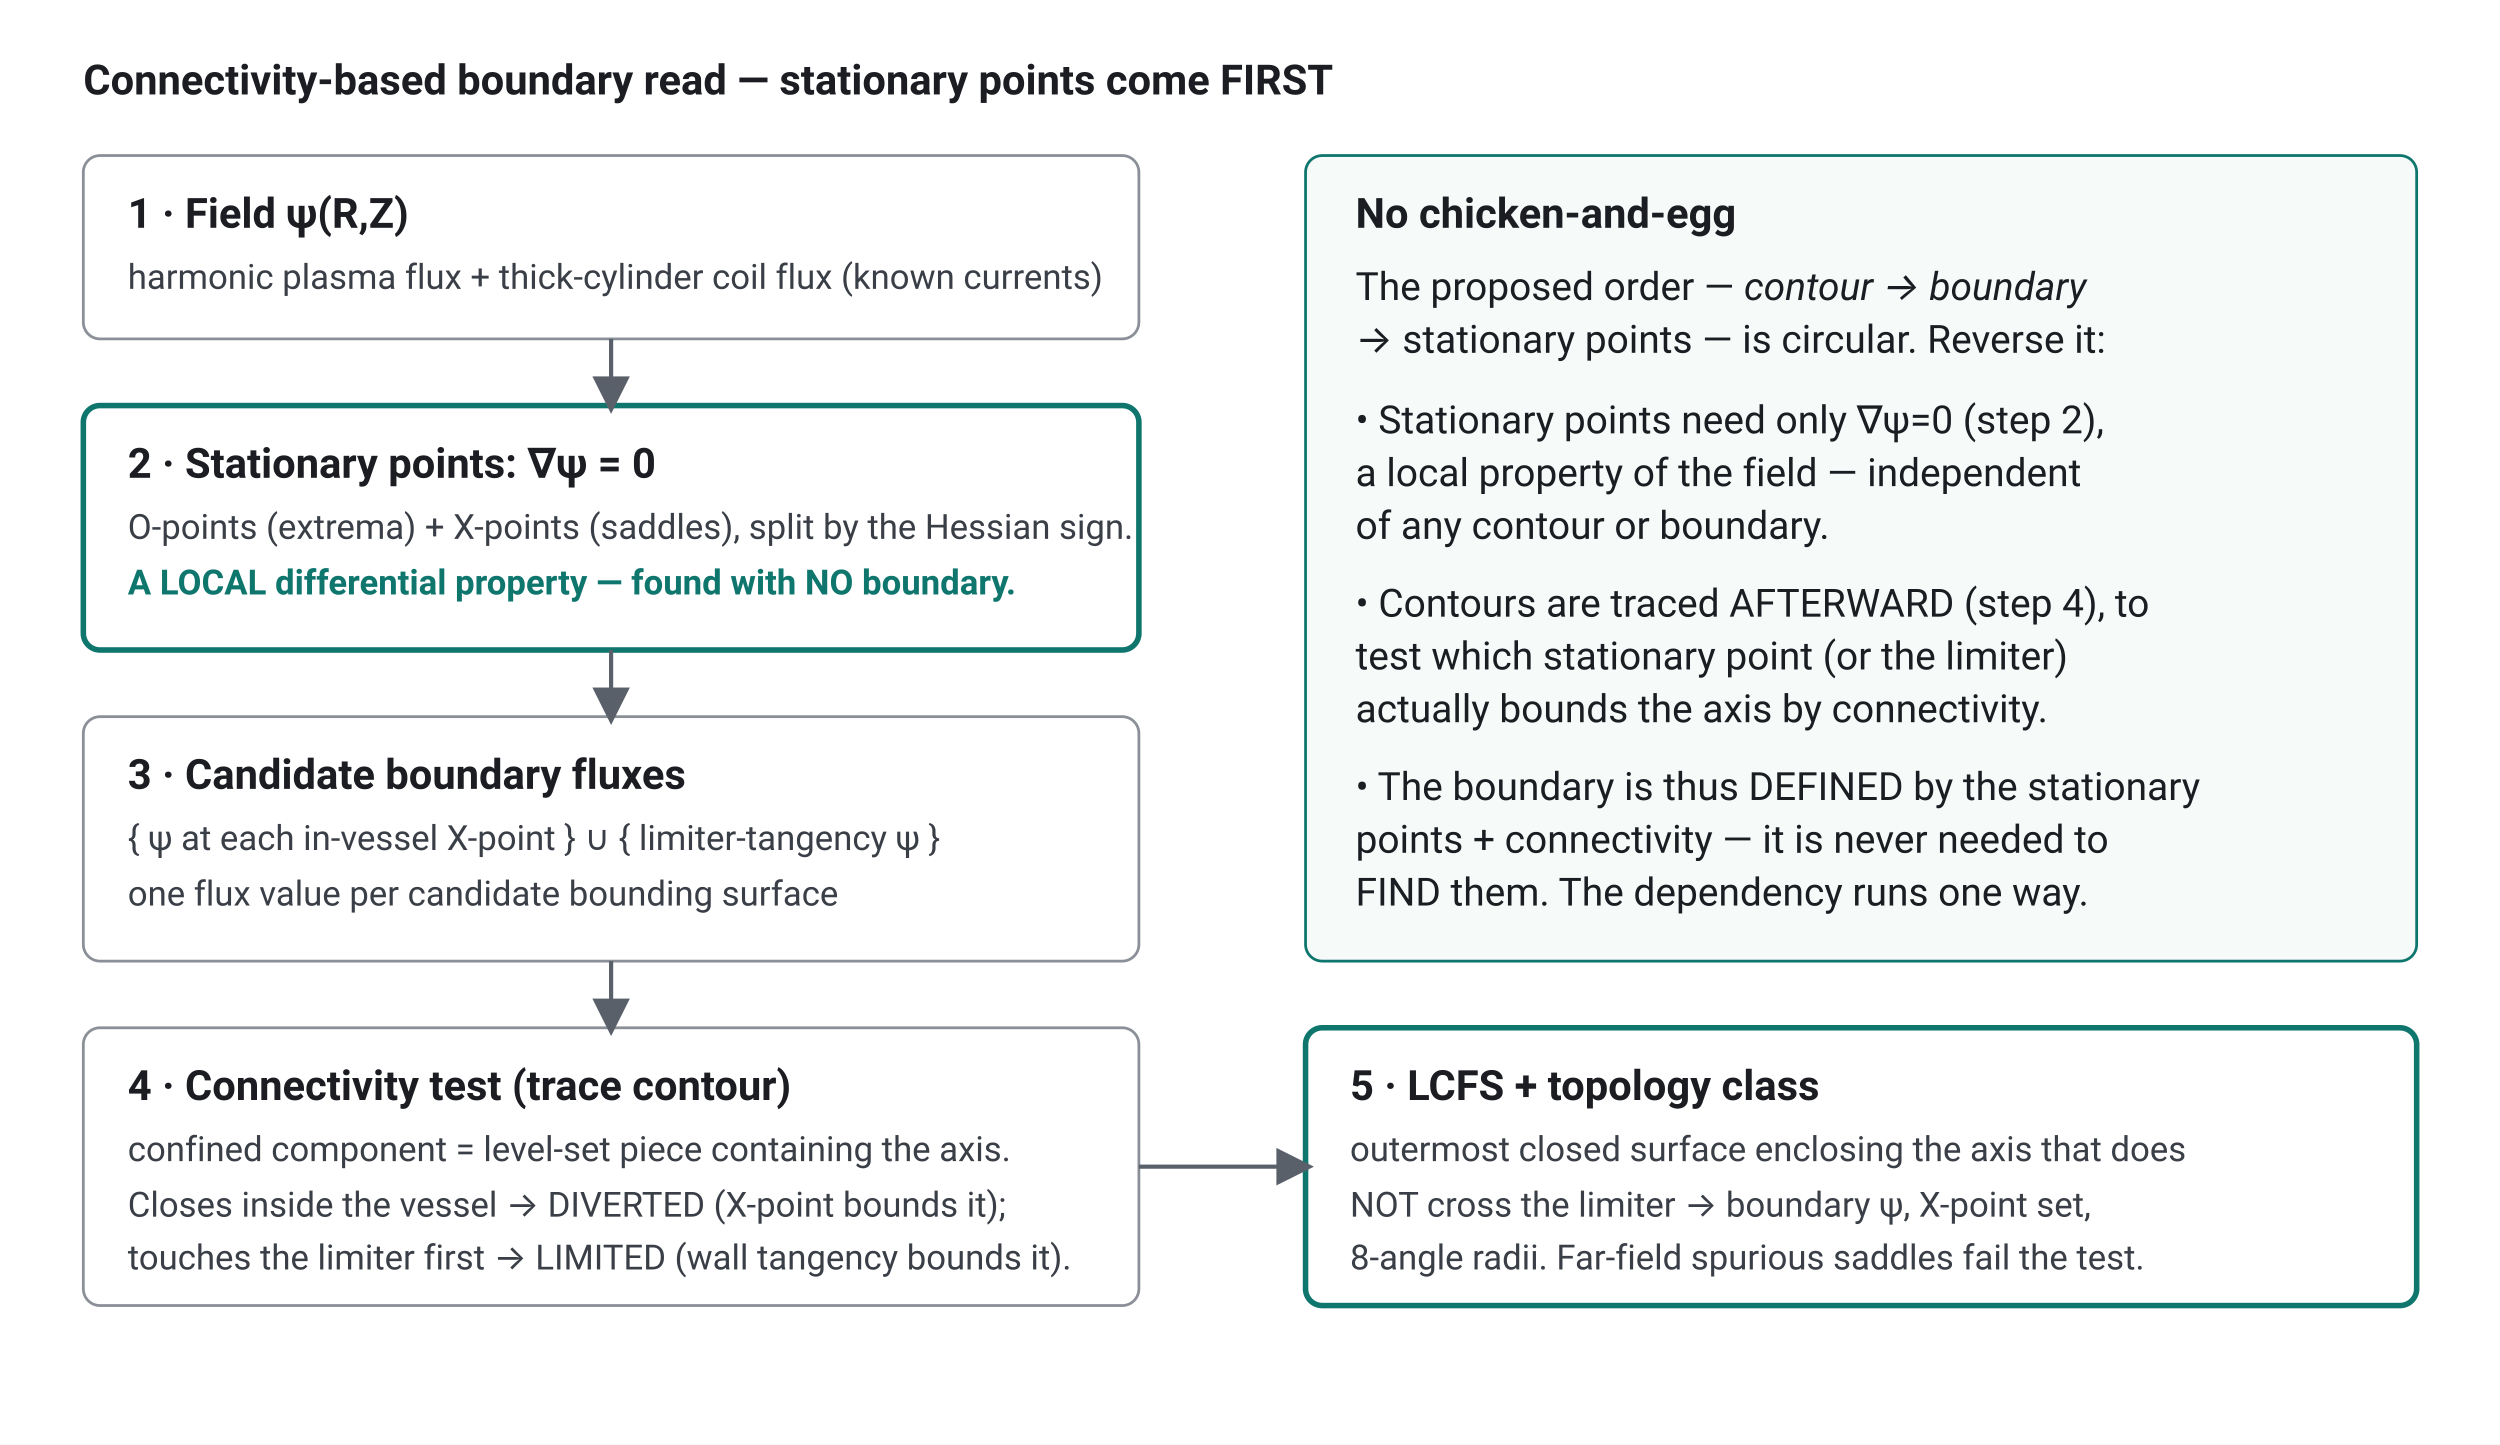
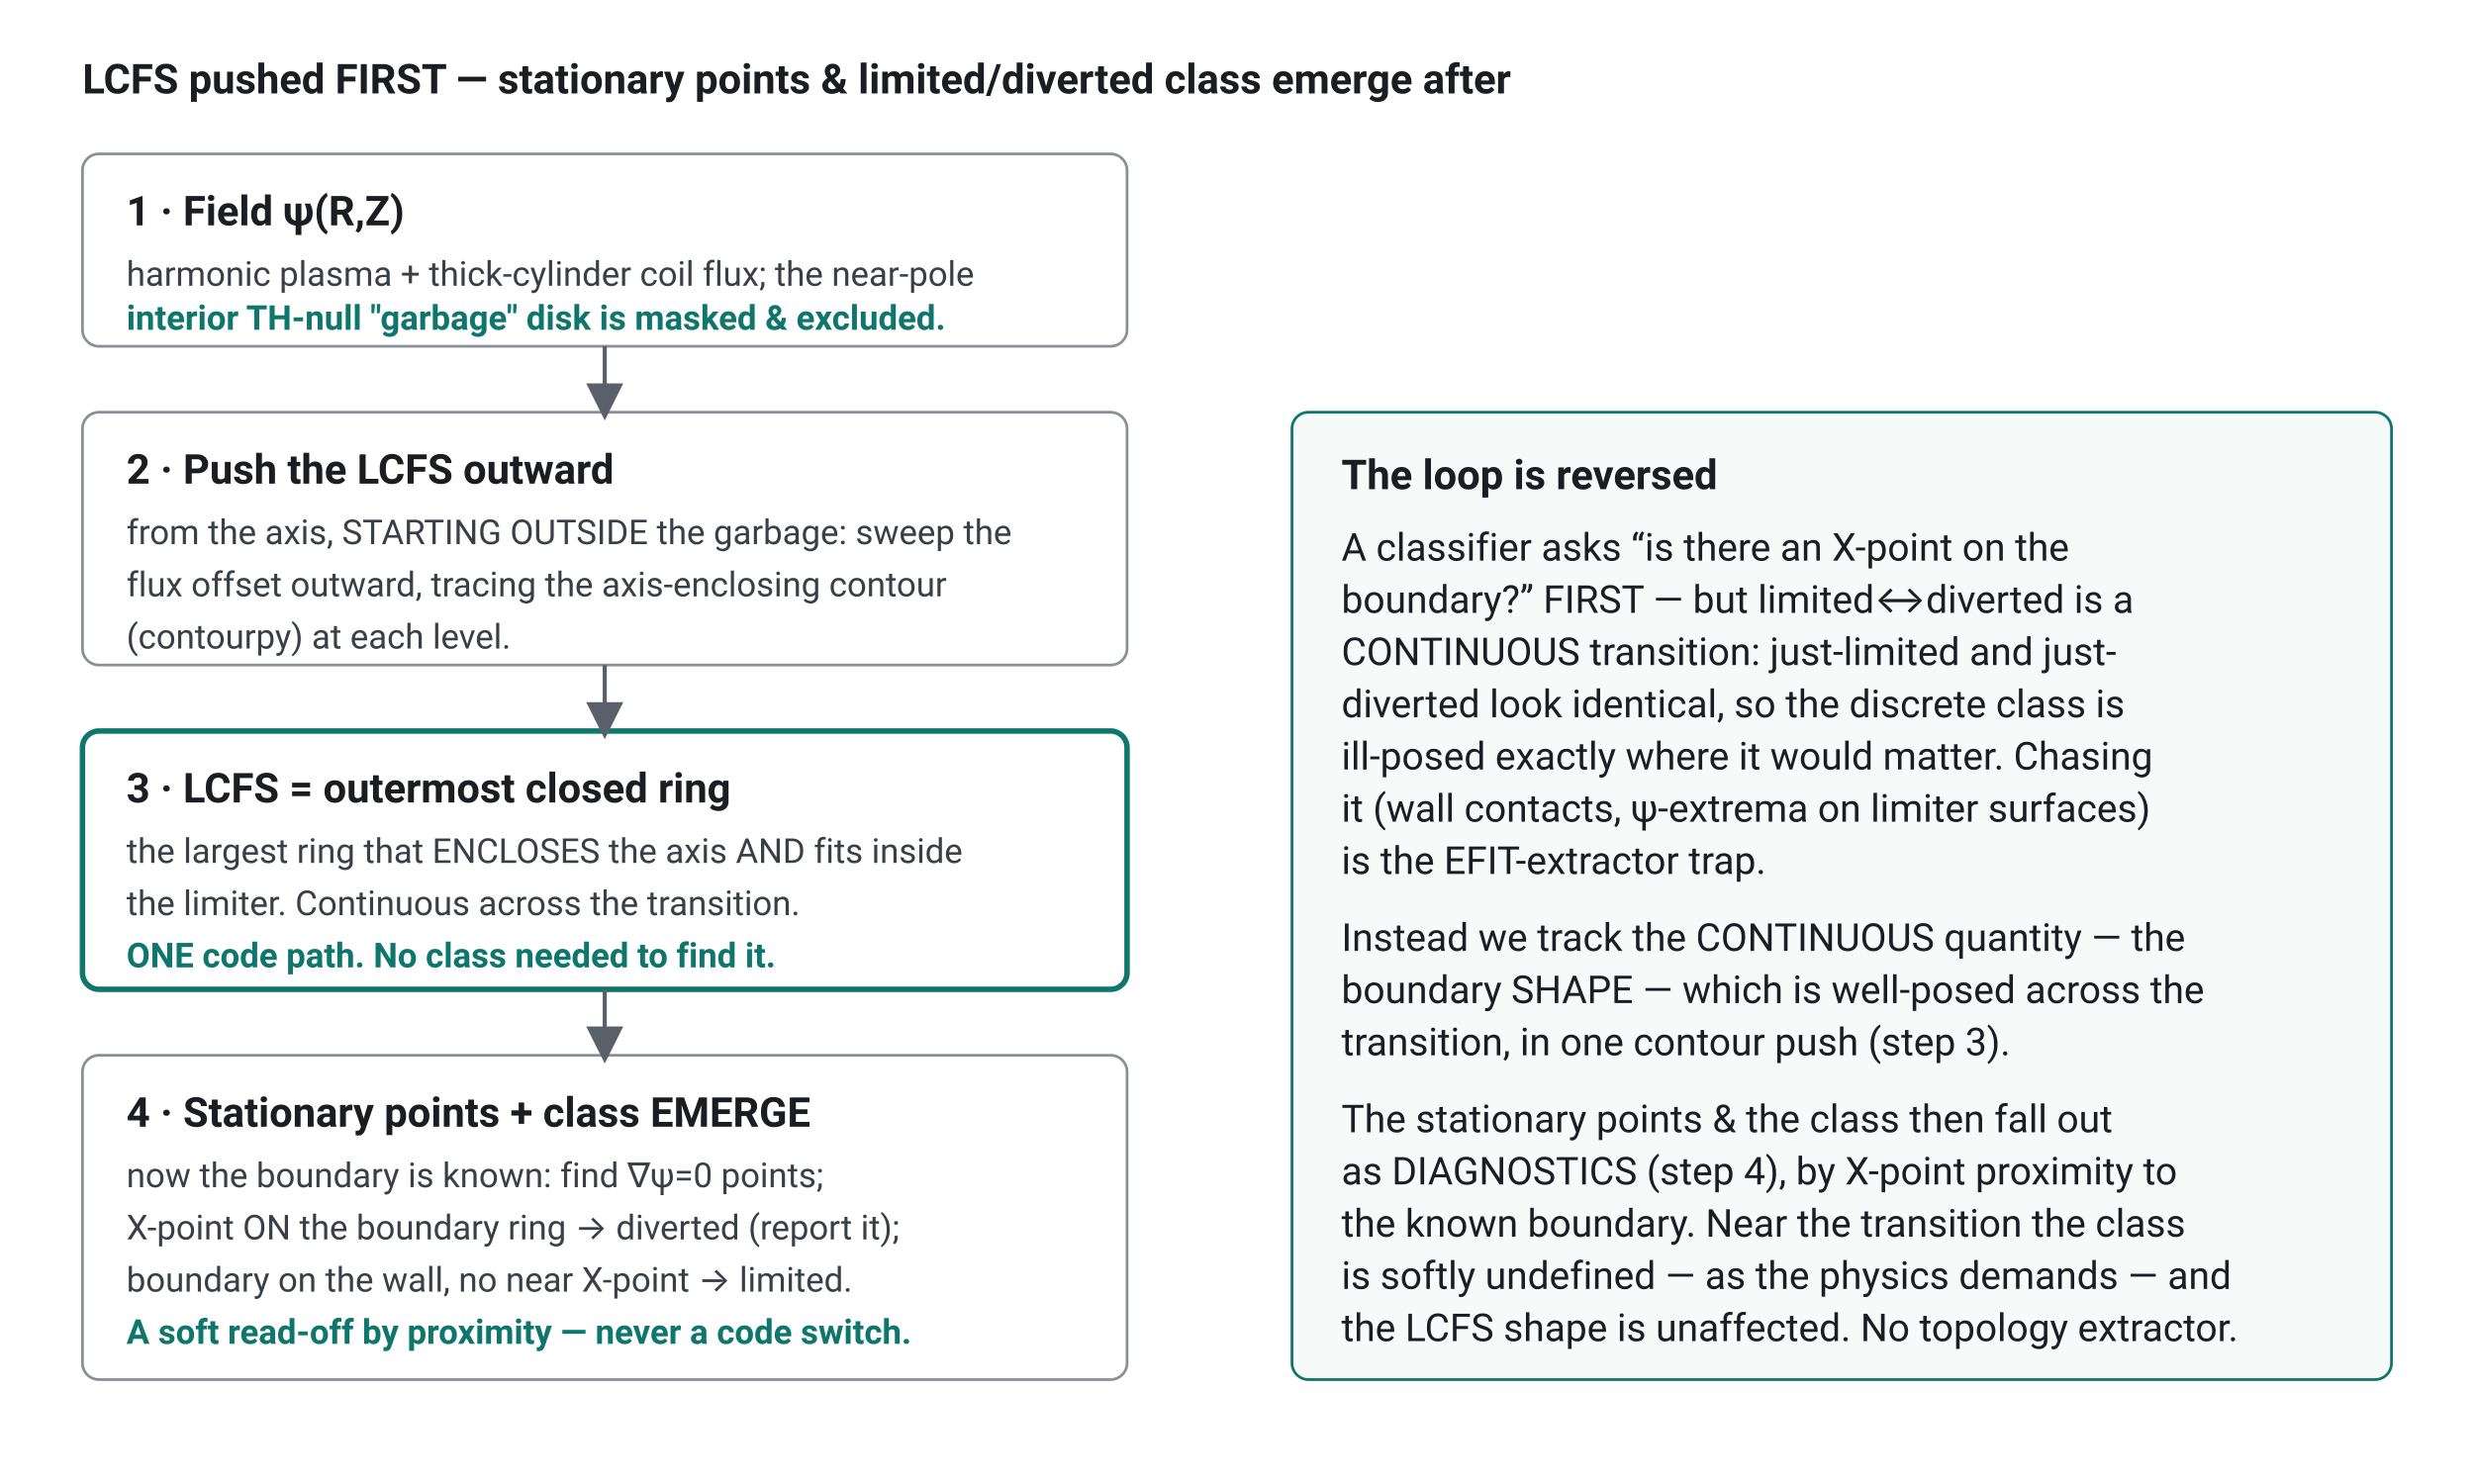
- <svg xmlns="http://www.w3.org/2000/svg" viewBox="0 0 900 520" font-family="system-ui, -apple-system, Segoe UI, Roboto, sans-serif">
-   <rect x="0" y="0" width="900" height="520" fill="#ffffff" />
+ <svg xmlns="http://www.w3.org/2000/svg" viewBox="0 0 900 540" font-family="system-ui, -apple-system, Segoe UI, Roboto, sans-serif">
+   <rect x="0" y="0" width="900" height="540" fill="#ffffff" />
  <style>
    .box { fill:#ffffff; stroke:#8a8f98; stroke-width:1; }
    .accent { stroke:#0f766e; stroke-width:2; }
+     .tt { fill:#1b1d22; font-size:15px; font-weight:600; }
    .t { fill:#1b1d22; font-size:14px; }
-     .tt { fill:#1b1d22; font-size:15px; font-weight:600; }
    .sub { fill:#3a3f47; font-size:12.5px; }
    .acc { fill:#0f766e; font-size:12.5px; font-weight:600; }
    .arrow { stroke:#5a6069; stroke-width:1.5; fill:none; marker-end:url(#ah); }
  </style>
  <defs>
    <marker id="ah" markerWidth="9" markerHeight="9" refX="7" refY="4.5" orient="auto">
      <path d="M0,0 L9,4.5 L0,9 z" fill="#5a6069" />
    </marker>
  </defs>
-   <text x="30" y="34" class="tt" font-size="17px">Connectivity-based boundary read — stationary points come FIRST</text>
-   <rect class="box" x="30" y="56" width="380" height="66" rx="6" />
+   <text x="30" y="34" class="tt" font-size="17px">LCFS pushed FIRST — stationary points &amp; limited/diverted class emerge after</text>
+   <rect class="box" x="30" y="56" width="380" height="70" rx="6" />
  <text x="46" y="82" class="tt">1 · Field ψ(R,Z)</text>
-   <text x="46" y="104" class="sub">harmonic plasma flux + thick-cylinder coil flux (known currents)</text>
-   <rect class="box accent" x="30" y="146" width="380" height="88" rx="6" />
-   <text x="46" y="172" class="tt">2 · Stationary points: ∇ψ = 0</text>
-   <text x="46" y="194" class="sub">O-points (extrema) + X-points (saddles), split by the Hessian sign.</text>
-   <text x="46" y="214" class="acc">A LOCAL differential property — found with NO boundary.</text>
-   <rect class="box" x="30" y="258" width="380" height="88" rx="6" />
-   <text x="46" y="284" class="tt">3 · Candidate boundary fluxes</text>
-   <text x="46" y="306" class="sub">{ ψ at each in-vessel X-point }  ∪  { limiter-tangency ψ }</text>
-   <text x="46" y="326" class="sub">one flux value per candidate bounding surface</text>
-   <rect class="box" x="30" y="370" width="380" height="100" rx="6" />
-   <text x="46" y="396" class="tt">4 · Connectivity test (trace contour)</text>
-   <text x="46" y="418" class="sub">confined component = level-set piece containing the axis.</text>
-   <text x="46" y="438" class="sub">Closes inside the vessel → DIVERTED (X-point bounds it);</text>
-   <text x="46" y="457" class="sub">touches the limiter first → LIMITED (wall tangency bounds it).</text>
-   <rect class="box accent" x="470" y="370" width="400" height="100" rx="6" />
-   <text x="486" y="396" class="tt">5 · LCFS + topology class</text>
-   <text x="486" y="418" class="sub">outermost closed surface enclosing the axis that does</text>
-   <text x="486" y="438" class="sub">NOT cross the limiter → boundary ψ, X-point set,</text>
-   <text x="486" y="457" class="sub">8-angle radii. Far-field spurious saddles fail the test.</text>
-   <path class="arrow" d="M220,122 L220,146" />
-   <path class="arrow" d="M220,234 L220,258" />
-   <path class="arrow" d="M220,346 L220,370" />
-   <path class="arrow" d="M410,420 L470,420" />
-   <rect x="470" y="56" width="400" height="290" rx="6" fill="#f6faf9" stroke="#0f766e" stroke-width="1" />
-   <text x="488" y="82" class="tt" fill="#0f766e">No chicken-and-egg</text>
-   <text x="488" y="108" class="t">The proposed order — <tspan font-style="italic">contour → boundary</tspan>
-   </text>
-   <text x="488" y="127" class="t">→ stationary points — is circular. Reverse it:</text>
-   <text x="488" y="156" class="t">• Stationary points need only ∇ψ=0 (step 2),</text>
-   <text x="488" y="175" class="t">  a local property of the field — independent</text>
-   <text x="488" y="194" class="t">  of any contour or boundary.</text>
-   <text x="488" y="222" class="t">• Contours are traced AFTERWARD (step 4), to</text>
-   <text x="488" y="241" class="t">  test which stationary point (or the limiter)</text>
-   <text x="488" y="260" class="t">  actually bounds the axis by connectivity.</text>
-   <text x="488" y="288" class="t">• The boundary is thus DEFINED by the stationary</text>
-   <text x="488" y="307" class="t">  points + connectivity — it is never needed to</text>
-   <text x="488" y="326" class="t">  FIND them. The dependency runs one way.</text>
+   <text x="46" y="104" class="sub">harmonic plasma + thick-cylinder coil flux; the near-pole</text>
+   <text x="46" y="120" class="acc">interior TH-null "garbage" disk is masked &amp; excluded.</text>
+   <rect class="box" x="30" y="150" width="380" height="92" rx="6" />
+   <text x="46" y="176" class="tt">2 · Push the LCFS outward</text>
+   <text x="46" y="198" class="sub">from the axis, STARTING OUTSIDE the garbage: sweep the</text>
+   <text x="46" y="217" class="sub">flux offset outward, tracing the axis-enclosing contour</text>
+   <text x="46" y="236" class="sub">(contourpy) at each level.</text>
+   <rect class="box accent" x="30" y="266" width="380" height="94" rx="6" />
+   <text x="46" y="292" class="tt">3 · LCFS = outermost closed ring</text>
+   <text x="46" y="314" class="sub">the largest ring that ENCLOSES the axis AND fits inside</text>
+   <text x="46" y="333" class="sub">the limiter. Continuous across the transition.</text>
+   <text x="46" y="352" class="acc">ONE code path. No class needed to find it.</text>
+   <rect class="box" x="30" y="384" width="380" height="118" rx="6" />
+   <text x="46" y="410" class="tt">4 · Stationary points + class EMERGE</text>
+   <text x="46" y="432" class="sub">now the boundary is known: find ∇ψ=0 points;</text>
+   <text x="46" y="451" class="sub">X-point ON the boundary ring → diverted (report it);</text>
+   <text x="46" y="470" class="sub">boundary on the wall, no near X-point → limited.</text>
+   <text x="46" y="489" class="acc">A soft read-off by proximity — never a code switch.</text>
+   <path class="arrow" d="M220,126 L220,150" />
+   <path class="arrow" d="M220,242 L220,266" />
+   <path class="arrow" d="M220,360 L220,384" />
+   <rect x="470" y="150" width="400" height="352" rx="6" fill="#f6faf9" stroke="#0f766e" stroke-width="1" />
+   <text x="488" y="178" class="tt" fill="#0f766e">The loop is reversed</text>
+   <text x="488" y="204" class="t">A classifier asks “is there an X-point on the</text>
+   <text x="488" y="223" class="t">boundary?” FIRST — but limited↔diverted is a</text>
+   <text x="488" y="242" class="t">CONTINUOUS transition: just-limited and just-</text>
+   <text x="488" y="261" class="t">diverted look identical, so the discrete class is</text>
+   <text x="488" y="280" class="t">ill-posed exactly where it would matter. Chasing</text>
+   <text x="488" y="299" class="t">it (wall contacts, ψ-extrema on limiter surfaces)</text>
+   <text x="488" y="318" class="t">is the EFIT-extractor trap.</text>
+   <text x="488" y="346" class="t">Instead we track the CONTINUOUS quantity — the</text>
+   <text x="488" y="365" class="t">boundary SHAPE — which is well-posed across the</text>
+   <text x="488" y="384" class="t">transition, in one contour push (step 3).</text>
+   <text x="488" y="412" class="t">The stationary points &amp; the class then fall out</text>
+   <text x="488" y="431" class="t">as DIAGNOSTICS (step 4), by X-point proximity to</text>
+   <text x="488" y="450" class="t">the known boundary. Near the transition the class</text>
+   <text x="488" y="469" class="t">is softly undefined — as the physics demands — and</text>
+   <text x="488" y="488" class="t">the LCFS shape is unaffected. No topology extractor.</text>
</svg>
